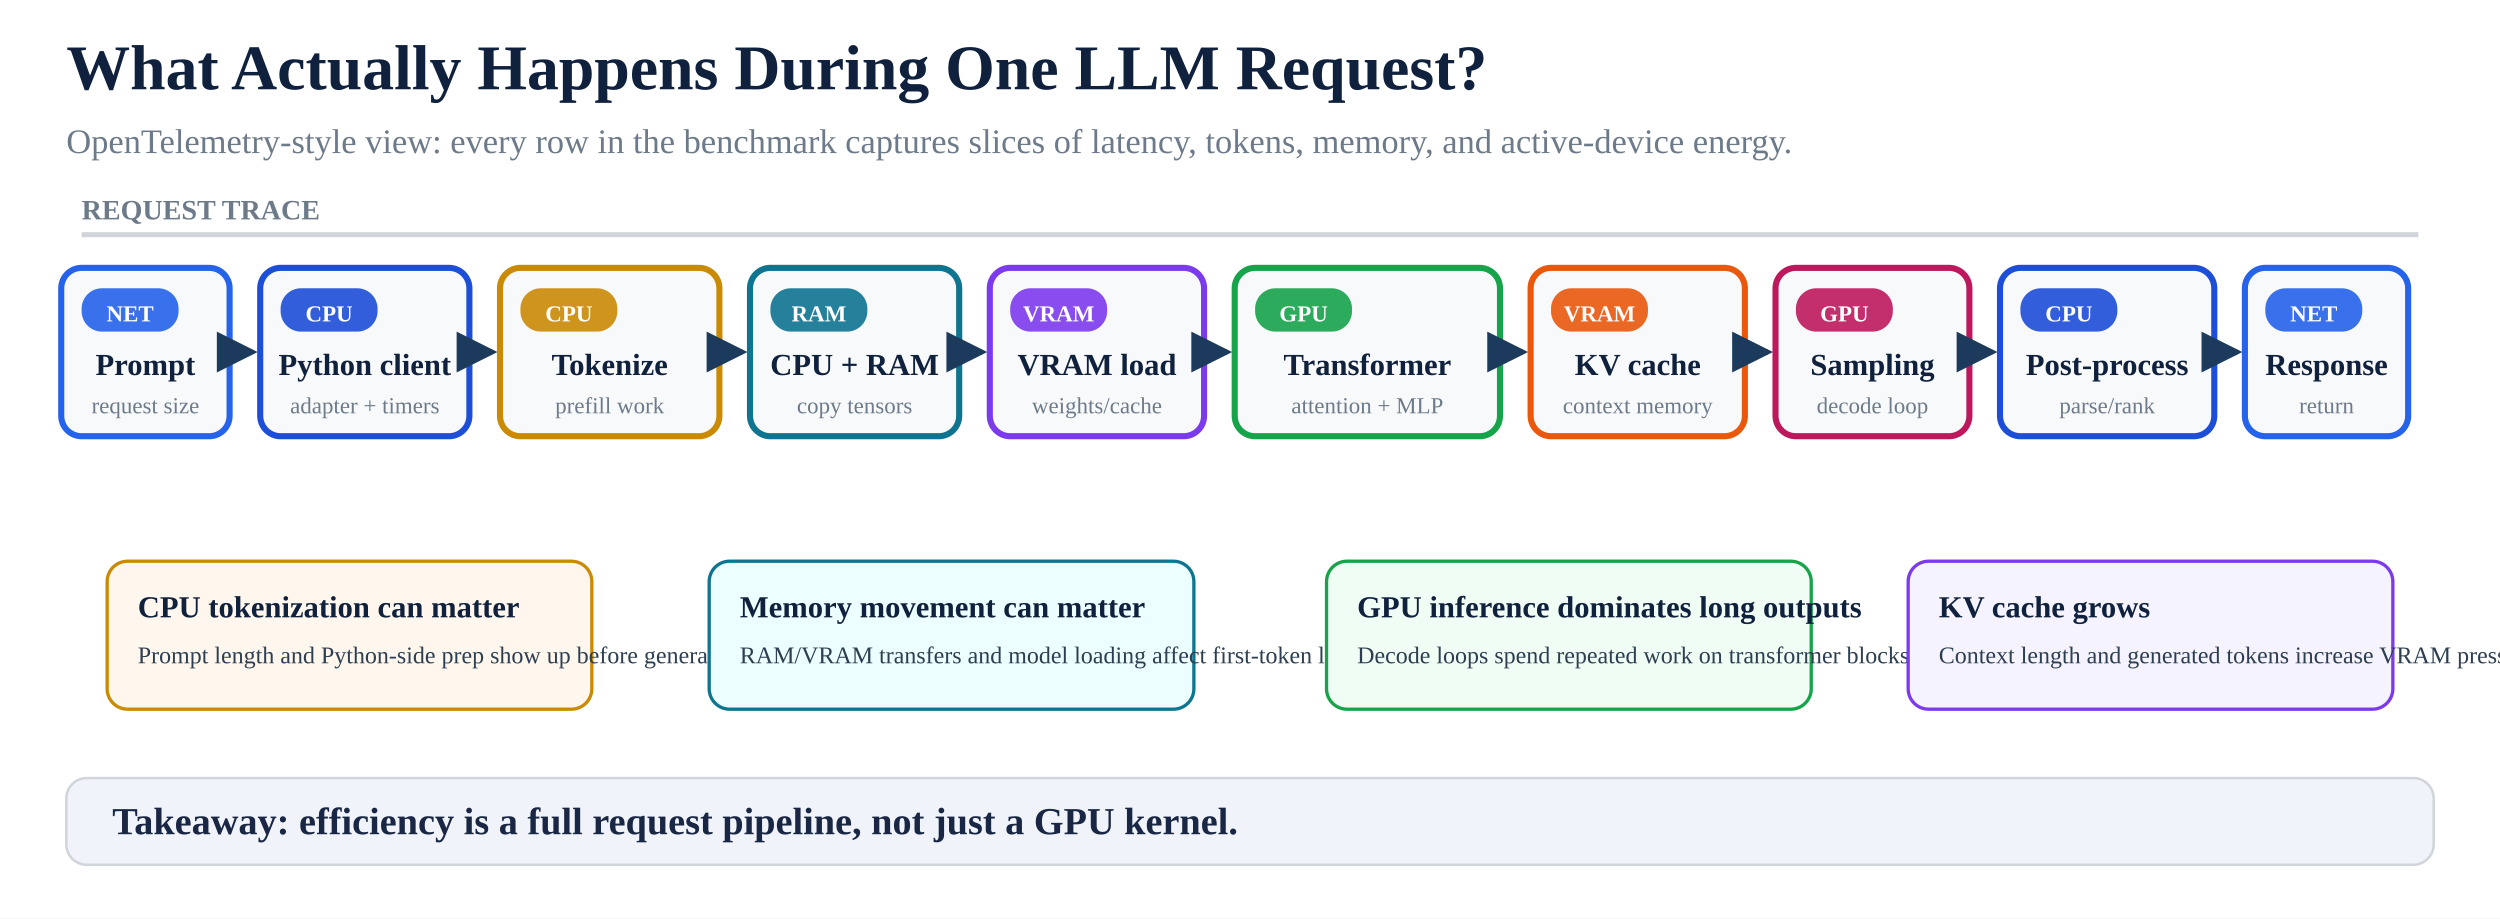
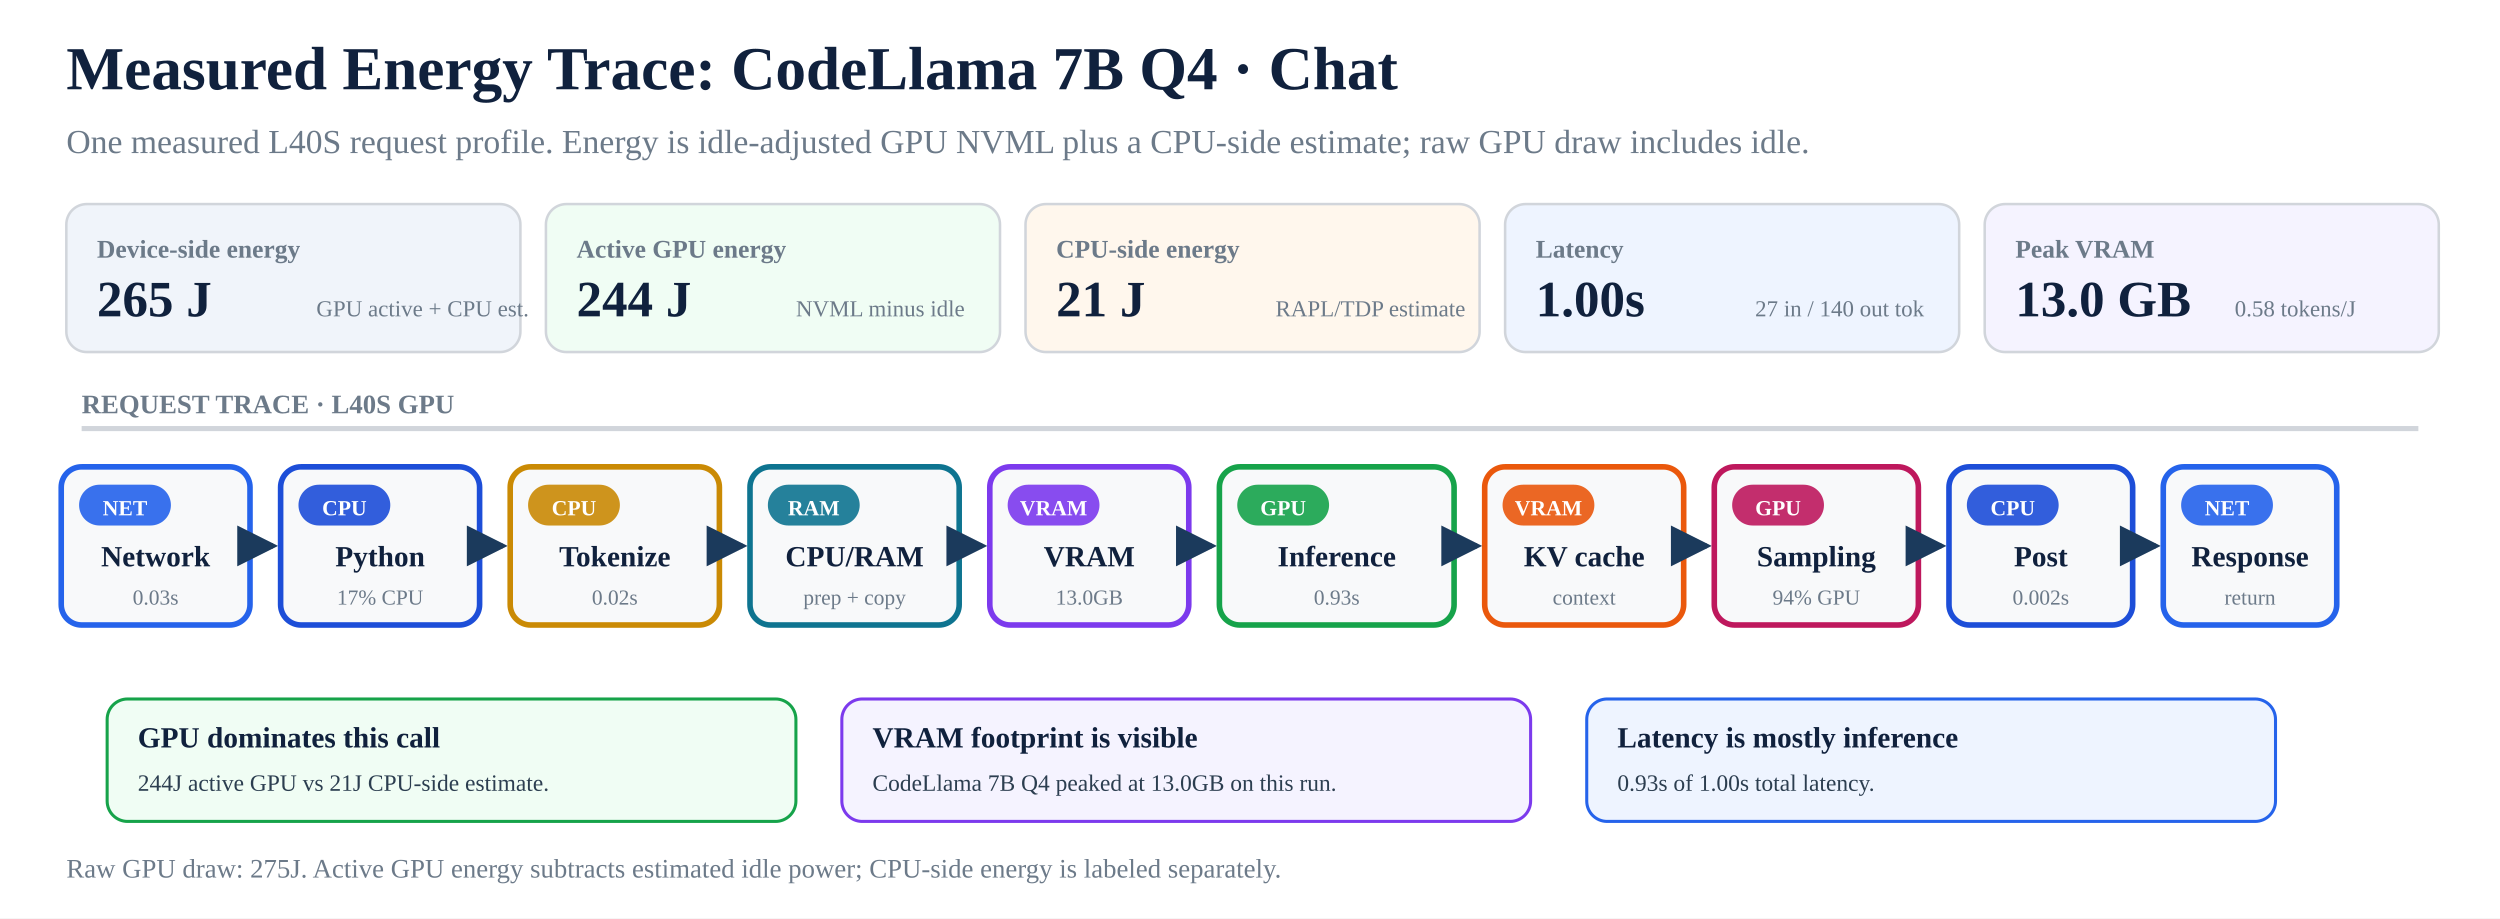
<svg xmlns="http://www.w3.org/2000/svg" viewBox="0 0 980 360">
  <rect width="980" height="360" fill="#ffffff" />
-   <text x="26" y="35" fill="#10213d" font-size="25" font-weight="800">What Actually Happens During One LLM Request?</text>
-   <text x="26" y="60" fill="#6c7a89" font-size="13.5">OpenTelemetry-style view: every row in the benchmark captures slices of latency, tokens, memory, and active-device energy.</text>
+   <text x="26" y="35" fill="#10213d" font-size="24" font-weight="800">Measured Energy Trace: CodeLlama 7B Q4 · Chat</text>
+   <text x="26" y="60" fill="#6c7a89" font-size="13.2">One measured L40S request profile. Energy is idle-adjusted GPU NVML plus a CPU-side estimate; raw GPU draw includes idle.</text>
  <defs>
    <marker id="a" markerWidth="8" markerHeight="8" refX="7" refY="4" orient="auto">
      <path d="M0,0 L8,4 L0,8 z" fill="#1b3a5c" />
    </marker>
  </defs>
-   <line x1="32" y1="92" x2="948" y2="92" stroke="#d1d5db" stroke-width="2" />
-   <text x="32" y="86" fill="#6c7a89" font-size="11" font-weight="800">REQUEST TRACE</text>
-   <rect x="24" y="105" width="66" height="66" rx="8" fill="#f8f9fa" stroke="#2563eb" stroke-width="2.4" />
-   <rect x="32" y="113" width="38" height="17" rx="8" fill="#2563eb" opacity=".9" />
-   <text x="51" y="126" text-anchor="middle" fill="#ffffff" font-size="9" font-weight="800">NET</text>
-   <text x="57.0" y="147" text-anchor="middle" fill="#10213d" font-size="12" font-weight="800">Prompt</text>
-   <text x="57.0" y="162" text-anchor="middle" fill="#6c7a89" font-size="9">request size</text>
-   <path d="M93 138 H99" stroke="#1b3a5c" stroke-width="2" marker-end="url(#a)" />
-   <rect x="102" y="105" width="82" height="66" rx="8" fill="#f8f9fa" stroke="#1d4ed8" stroke-width="2.4" />
-   <rect x="110" y="113" width="38" height="17" rx="8" fill="#1d4ed8" opacity=".9" />
-   <text x="129" y="126" text-anchor="middle" fill="#ffffff" font-size="9" font-weight="800">CPU</text>
-   <text x="143.0" y="147" text-anchor="middle" fill="#10213d" font-size="12" font-weight="800">Python client</text>
-   <text x="143.0" y="162" text-anchor="middle" fill="#6c7a89" font-size="9">adapter + timers</text>
-   <path d="M187 138 H193" stroke="#1b3a5c" stroke-width="2" marker-end="url(#a)" />
-   <rect x="196" y="105" width="86" height="66" rx="8" fill="#f8f9fa" stroke="#ca8a04" stroke-width="2.4" />
-   <rect x="204" y="113" width="38" height="17" rx="8" fill="#ca8a04" opacity=".9" />
-   <text x="223" y="126" text-anchor="middle" fill="#ffffff" font-size="9" font-weight="800">CPU</text>
-   <text x="239.0" y="147" text-anchor="middle" fill="#10213d" font-size="12" font-weight="800">Tokenize</text>
-   <text x="239.0" y="162" text-anchor="middle" fill="#6c7a89" font-size="9">prefill work</text>
-   <path d="M285 138 H291" stroke="#1b3a5c" stroke-width="2" marker-end="url(#a)" />
-   <rect x="294" y="105" width="82" height="66" rx="8" fill="#f8f9fa" stroke="#0e7490" stroke-width="2.4" />
-   <rect x="302" y="113" width="38" height="17" rx="8" fill="#0e7490" opacity=".9" />
-   <text x="321" y="126" text-anchor="middle" fill="#ffffff" font-size="9" font-weight="800">RAM</text>
-   <text x="335.0" y="147" text-anchor="middle" fill="#10213d" font-size="12" font-weight="800">CPU + RAM</text>
-   <text x="335.0" y="162" text-anchor="middle" fill="#6c7a89" font-size="9">copy tensors</text>
-   <path d="M379 138 H385" stroke="#1b3a5c" stroke-width="2" marker-end="url(#a)" />
-   <rect x="388" y="105" width="84" height="66" rx="8" fill="#f8f9fa" stroke="#7c3aed" stroke-width="2.4" />
-   <rect x="396" y="113" width="38" height="17" rx="8" fill="#7c3aed" opacity=".9" />
-   <text x="415" y="126" text-anchor="middle" fill="#ffffff" font-size="9" font-weight="800">VRAM</text>
-   <text x="430.0" y="147" text-anchor="middle" fill="#10213d" font-size="12" font-weight="800">VRAM load</text>
-   <text x="430.0" y="162" text-anchor="middle" fill="#6c7a89" font-size="9">weights/cache</text>
-   <path d="M475 138 H481" stroke="#1b3a5c" stroke-width="2" marker-end="url(#a)" />
-   <rect x="484" y="105" width="104" height="66" rx="8" fill="#f8f9fa" stroke="#16a34a" stroke-width="2.4" />
-   <rect x="492" y="113" width="38" height="17" rx="8" fill="#16a34a" opacity=".9" />
-   <text x="511" y="126" text-anchor="middle" fill="#ffffff" font-size="9" font-weight="800">GPU</text>
-   <text x="536.0" y="147" text-anchor="middle" fill="#10213d" font-size="12" font-weight="800">Transformer</text>
-   <text x="536.0" y="162" text-anchor="middle" fill="#6c7a89" font-size="9">attention + MLP</text>
-   <path d="M591 138 H597" stroke="#1b3a5c" stroke-width="2" marker-end="url(#a)" />
-   <rect x="600" y="105" width="84" height="66" rx="8" fill="#f8f9fa" stroke="#ea580c" stroke-width="2.4" />
-   <rect x="608" y="113" width="38" height="17" rx="8" fill="#ea580c" opacity=".9" />
-   <text x="627" y="126" text-anchor="middle" fill="#ffffff" font-size="9" font-weight="800">VRAM</text>
-   <text x="642.0" y="147" text-anchor="middle" fill="#10213d" font-size="12" font-weight="800">KV cache</text>
-   <text x="642.0" y="162" text-anchor="middle" fill="#6c7a89" font-size="9">context memory</text>
-   <path d="M687 138 H693" stroke="#1b3a5c" stroke-width="2" marker-end="url(#a)" />
-   <rect x="696" y="105" width="76" height="66" rx="8" fill="#f8f9fa" stroke="#be185d" stroke-width="2.4" />
-   <rect x="704" y="113" width="38" height="17" rx="8" fill="#be185d" opacity=".9" />
-   <text x="723" y="126" text-anchor="middle" fill="#ffffff" font-size="9" font-weight="800">GPU</text>
-   <text x="734.0" y="147" text-anchor="middle" fill="#10213d" font-size="12" font-weight="800">Sampling</text>
-   <text x="734.0" y="162" text-anchor="middle" fill="#6c7a89" font-size="9">decode loop</text>
-   <path d="M775 138 H781" stroke="#1b3a5c" stroke-width="2" marker-end="url(#a)" />
-   <rect x="784" y="105" width="84" height="66" rx="8" fill="#f8f9fa" stroke="#1d4ed8" stroke-width="2.4" />
-   <rect x="792" y="113" width="38" height="17" rx="8" fill="#1d4ed8" opacity=".9" />
-   <text x="811" y="126" text-anchor="middle" fill="#ffffff" font-size="9" font-weight="800">CPU</text>
-   <text x="826.0" y="147" text-anchor="middle" fill="#10213d" font-size="12" font-weight="800">Post-process</text>
-   <text x="826.0" y="162" text-anchor="middle" fill="#6c7a89" font-size="9">parse/rank</text>
-   <path d="M871 138 H877" stroke="#1b3a5c" stroke-width="2" marker-end="url(#a)" />
-   <rect x="880" y="105" width="64" height="66" rx="8" fill="#f8f9fa" stroke="#2563eb" stroke-width="2.4" />
-   <rect x="888" y="113" width="38" height="17" rx="8" fill="#2563eb" opacity=".9" />
-   <text x="907" y="126" text-anchor="middle" fill="#ffffff" font-size="9" font-weight="800">NET</text>
-   <text x="912.0" y="147" text-anchor="middle" fill="#10213d" font-size="12" font-weight="800">Response</text>
-   <text x="912.0" y="162" text-anchor="middle" fill="#6c7a89" font-size="9">return</text>
-   <rect x="42" y="220" width="190" height="58" rx="8" fill="#fff7ed" stroke="#ca8a04" stroke-width="1.3" />
-   <text x="54" y="242" fill="#10213d" font-size="12" font-weight="800">CPU tokenization can matter</text>
-   <text x="54" y="260" fill="#2c3e50" font-size="9.4">Prompt length and Python-side prep show up before generation.</text>
-   <rect x="278" y="220" width="190" height="58" rx="8" fill="#ecfeff" stroke="#0e7490" stroke-width="1.3" />
-   <text x="290" y="242" fill="#10213d" font-size="12" font-weight="800">Memory movement can matter</text>
-   <text x="290" y="260" fill="#2c3e50" font-size="9.4">RAM/VRAM transfers and model loading affect first-token latency.</text>
-   <rect x="520" y="220" width="190" height="58" rx="8" fill="#f0fdf4" stroke="#16a34a" stroke-width="1.3" />
-   <text x="532" y="242" fill="#10213d" font-size="12" font-weight="800">GPU inference dominates long outputs</text>
-   <text x="532" y="260" fill="#2c3e50" font-size="9.4">Decode loops spend repeated work on transformer blocks.</text>
-   <rect x="748" y="220" width="190" height="58" rx="8" fill="#f5f3ff" stroke="#7c3aed" stroke-width="1.3" />
-   <text x="760" y="242" fill="#10213d" font-size="12" font-weight="800">KV cache grows</text>
-   <text x="760" y="260" fill="#2c3e50" font-size="9.4">Context length and generated tokens increase VRAM pressure.</text>
-   <rect x="26" y="305" width="928" height="34" rx="8" fill="#f0f4fa" stroke="#d1d5db" />
-   <text x="44" y="327" fill="#1a2744" font-size="15" font-weight="800">Takeaway: efficiency is a full request pipeline, not just a GPU kernel.</text>
+   <rect x="26" y="80" width="178" height="58" rx="8" fill="#f0f4fa" stroke="#d1d5db" />
+   <text x="38" y="101" fill="#6c7a89" font-size="10" font-weight="800">Device-side energy</text>
+   <text x="38" y="124" fill="#10213d" font-size="20" font-weight="900">265 J</text>
+   <text x="124" y="124" fill="#6c7a89" font-size="9">GPU active + CPU est.</text>
+   <rect x="214" y="80" width="178" height="58" rx="8" fill="#f0fdf4" stroke="#d1d5db" />
+   <text x="226" y="101" fill="#6c7a89" font-size="10" font-weight="800">Active GPU energy</text>
+   <text x="226" y="124" fill="#10213d" font-size="20" font-weight="900">244 J</text>
+   <text x="312" y="124" fill="#6c7a89" font-size="9">NVML minus idle</text>
+   <rect x="402" y="80" width="178" height="58" rx="8" fill="#fff7ed" stroke="#d1d5db" />
+   <text x="414" y="101" fill="#6c7a89" font-size="10" font-weight="800">CPU-side energy</text>
+   <text x="414" y="124" fill="#10213d" font-size="20" font-weight="900">21 J</text>
+   <text x="500" y="124" fill="#6c7a89" font-size="9">RAPL/TDP estimate</text>
+   <rect x="590" y="80" width="178" height="58" rx="8" fill="#eef4ff" stroke="#d1d5db" />
+   <text x="602" y="101" fill="#6c7a89" font-size="10" font-weight="800">Latency</text>
+   <text x="602" y="124" fill="#10213d" font-size="20" font-weight="900">1.00s</text>
+   <text x="688" y="124" fill="#6c7a89" font-size="9">27 in / 140 out tok</text>
+   <rect x="778" y="80" width="178" height="58" rx="8" fill="#f5f3ff" stroke="#d1d5db" />
+   <text x="790" y="101" fill="#6c7a89" font-size="10" font-weight="800">Peak VRAM</text>
+   <text x="790" y="124" fill="#10213d" font-size="20" font-weight="900">13.0 GB</text>
+   <text x="876" y="124" fill="#6c7a89" font-size="9">0.58 tokens/J</text>
+   <line x1="32" y1="168" x2="948" y2="168" stroke="#d1d5db" stroke-width="2" />
+   <text x="32" y="162" fill="#6c7a89" font-size="10.5" font-weight="800">REQUEST TRACE · L40S GPU</text>
+   <rect x="24" y="183" width="74" height="62" rx="8" fill="#f8f9fa" stroke="#2563eb" stroke-width="2.2" />
+   <rect x="31" y="190" width="36" height="16" rx="8" fill="#2563eb" opacity=".9" />
+   <text x="49" y="202" text-anchor="middle" fill="#ffffff" font-size="8.5" font-weight="800">NET</text>
+   <text x="61.0" y="222" text-anchor="middle" fill="#10213d" font-size="11.5" font-weight="800">Network</text>
+   <text x="61.0" y="237" text-anchor="middle" fill="#6c7a89" font-size="8.4">0.03s</text>
+   <path d="M101 214 H107" stroke="#1b3a5c" stroke-width="2" marker-end="url(#a)" />
+   <rect x="110" y="183" width="78" height="62" rx="8" fill="#f8f9fa" stroke="#1d4ed8" stroke-width="2.2" />
+   <rect x="117" y="190" width="36" height="16" rx="8" fill="#1d4ed8" opacity=".9" />
+   <text x="135" y="202" text-anchor="middle" fill="#ffffff" font-size="8.5" font-weight="800">CPU</text>
+   <text x="149.0" y="222" text-anchor="middle" fill="#10213d" font-size="11.5" font-weight="800">Python</text>
+   <text x="149.0" y="237" text-anchor="middle" fill="#6c7a89" font-size="8.4">17% CPU</text>
+   <path d="M191 214 H197" stroke="#1b3a5c" stroke-width="2" marker-end="url(#a)" />
+   <rect x="200" y="183" width="82" height="62" rx="8" fill="#f8f9fa" stroke="#ca8a04" stroke-width="2.2" />
+   <rect x="207" y="190" width="36" height="16" rx="8" fill="#ca8a04" opacity=".9" />
+   <text x="225" y="202" text-anchor="middle" fill="#ffffff" font-size="8.5" font-weight="800">CPU</text>
+   <text x="241.0" y="222" text-anchor="middle" fill="#10213d" font-size="11.5" font-weight="800">Tokenize</text>
+   <text x="241.0" y="237" text-anchor="middle" fill="#6c7a89" font-size="8.4">0.02s</text>
+   <path d="M285 214 H291" stroke="#1b3a5c" stroke-width="2" marker-end="url(#a)" />
+   <rect x="294" y="183" width="82" height="62" rx="8" fill="#f8f9fa" stroke="#0e7490" stroke-width="2.2" />
+   <rect x="301" y="190" width="36" height="16" rx="8" fill="#0e7490" opacity=".9" />
+   <text x="319" y="202" text-anchor="middle" fill="#ffffff" font-size="8.5" font-weight="800">RAM</text>
+   <text x="335.0" y="222" text-anchor="middle" fill="#10213d" font-size="11.5" font-weight="800">CPU/RAM</text>
+   <text x="335.0" y="237" text-anchor="middle" fill="#6c7a89" font-size="8.4">prep + copy</text>
+   <path d="M379 214 H385" stroke="#1b3a5c" stroke-width="2" marker-end="url(#a)" />
+   <rect x="388" y="183" width="78" height="62" rx="8" fill="#f8f9fa" stroke="#7c3aed" stroke-width="2.2" />
+   <rect x="395" y="190" width="36" height="16" rx="8" fill="#7c3aed" opacity=".9" />
+   <text x="413" y="202" text-anchor="middle" fill="#ffffff" font-size="8.5" font-weight="800">VRAM</text>
+   <text x="427.0" y="222" text-anchor="middle" fill="#10213d" font-size="11.5" font-weight="800">VRAM</text>
+   <text x="427.0" y="237" text-anchor="middle" fill="#6c7a89" font-size="8.4">13.0GB</text>
+   <path d="M469 214 H475" stroke="#1b3a5c" stroke-width="2" marker-end="url(#a)" />
+   <rect x="478" y="183" width="92" height="62" rx="8" fill="#f8f9fa" stroke="#16a34a" stroke-width="2.2" />
+   <rect x="485" y="190" width="36" height="16" rx="8" fill="#16a34a" opacity=".9" />
+   <text x="503" y="202" text-anchor="middle" fill="#ffffff" font-size="8.5" font-weight="800">GPU</text>
+   <text x="524.0" y="222" text-anchor="middle" fill="#10213d" font-size="11.5" font-weight="800">Inference</text>
+   <text x="524.0" y="237" text-anchor="middle" fill="#6c7a89" font-size="8.4">0.93s</text>
+   <path d="M573 214 H579" stroke="#1b3a5c" stroke-width="2" marker-end="url(#a)" />
+   <rect x="582" y="183" width="78" height="62" rx="8" fill="#f8f9fa" stroke="#ea580c" stroke-width="2.2" />
+   <rect x="589" y="190" width="36" height="16" rx="8" fill="#ea580c" opacity=".9" />
+   <text x="607" y="202" text-anchor="middle" fill="#ffffff" font-size="8.5" font-weight="800">VRAM</text>
+   <text x="621.0" y="222" text-anchor="middle" fill="#10213d" font-size="11.5" font-weight="800">KV cache</text>
+   <text x="621.0" y="237" text-anchor="middle" fill="#6c7a89" font-size="8.4">context</text>
+   <path d="M663 214 H669" stroke="#1b3a5c" stroke-width="2" marker-end="url(#a)" />
+   <rect x="672" y="183" width="80" height="62" rx="8" fill="#f8f9fa" stroke="#be185d" stroke-width="2.2" />
+   <rect x="679" y="190" width="36" height="16" rx="8" fill="#be185d" opacity=".9" />
+   <text x="697" y="202" text-anchor="middle" fill="#ffffff" font-size="8.5" font-weight="800">GPU</text>
+   <text x="712.0" y="222" text-anchor="middle" fill="#10213d" font-size="11.5" font-weight="800">Sampling</text>
+   <text x="712.0" y="237" text-anchor="middle" fill="#6c7a89" font-size="8.4">94% GPU</text>
+   <path d="M755 214 H761" stroke="#1b3a5c" stroke-width="2" marker-end="url(#a)" />
+   <rect x="764" y="183" width="72" height="62" rx="8" fill="#f8f9fa" stroke="#1d4ed8" stroke-width="2.2" />
+   <rect x="771" y="190" width="36" height="16" rx="8" fill="#1d4ed8" opacity=".9" />
+   <text x="789" y="202" text-anchor="middle" fill="#ffffff" font-size="8.5" font-weight="800">CPU</text>
+   <text x="800.0" y="222" text-anchor="middle" fill="#10213d" font-size="11.5" font-weight="800">Post</text>
+   <text x="800.0" y="237" text-anchor="middle" fill="#6c7a89" font-size="8.4">0.002s</text>
+   <path d="M839 214 H845" stroke="#1b3a5c" stroke-width="2" marker-end="url(#a)" />
+   <rect x="848" y="183" width="68" height="62" rx="8" fill="#f8f9fa" stroke="#2563eb" stroke-width="2.2" />
+   <rect x="855" y="190" width="36" height="16" rx="8" fill="#2563eb" opacity=".9" />
+   <text x="873" y="202" text-anchor="middle" fill="#ffffff" font-size="8.5" font-weight="800">NET</text>
+   <text x="882.0" y="222" text-anchor="middle" fill="#10213d" font-size="11.5" font-weight="800">Response</text>
+   <text x="882.0" y="237" text-anchor="middle" fill="#6c7a89" font-size="8.4">return</text>
+   <rect x="42" y="274" width="270" height="48" rx="8" fill="#f0fdf4" stroke="#16a34a" stroke-width="1.2" />
+   <text x="54" y="293" fill="#10213d" font-size="11.5" font-weight="800">GPU dominates this call</text>
+   <text x="54" y="310" fill="#2c3e50" font-size="9.2">244J active GPU vs 21J CPU-side estimate.</text>
+   <rect x="330" y="274" width="270" height="48" rx="8" fill="#f5f3ff" stroke="#7c3aed" stroke-width="1.2" />
+   <text x="342" y="293" fill="#10213d" font-size="11.5" font-weight="800">VRAM footprint is visible</text>
+   <text x="342" y="310" fill="#2c3e50" font-size="9.2">CodeLlama 7B Q4 peaked at 13.0GB on this run.</text>
+   <rect x="622" y="274" width="270" height="48" rx="8" fill="#eef4ff" stroke="#2563eb" stroke-width="1.2" />
+   <text x="634" y="293" fill="#10213d" font-size="11.5" font-weight="800">Latency is mostly inference</text>
+   <text x="634" y="310" fill="#2c3e50" font-size="9.2">0.93s of 1.00s total latency.</text>
+   <text x="26" y="344" fill="#6c7a89" font-size="10.5">Raw GPU draw: 275J. Active GPU energy subtracts estimated idle power; CPU-side energy is labeled separately.</text>
</svg>
